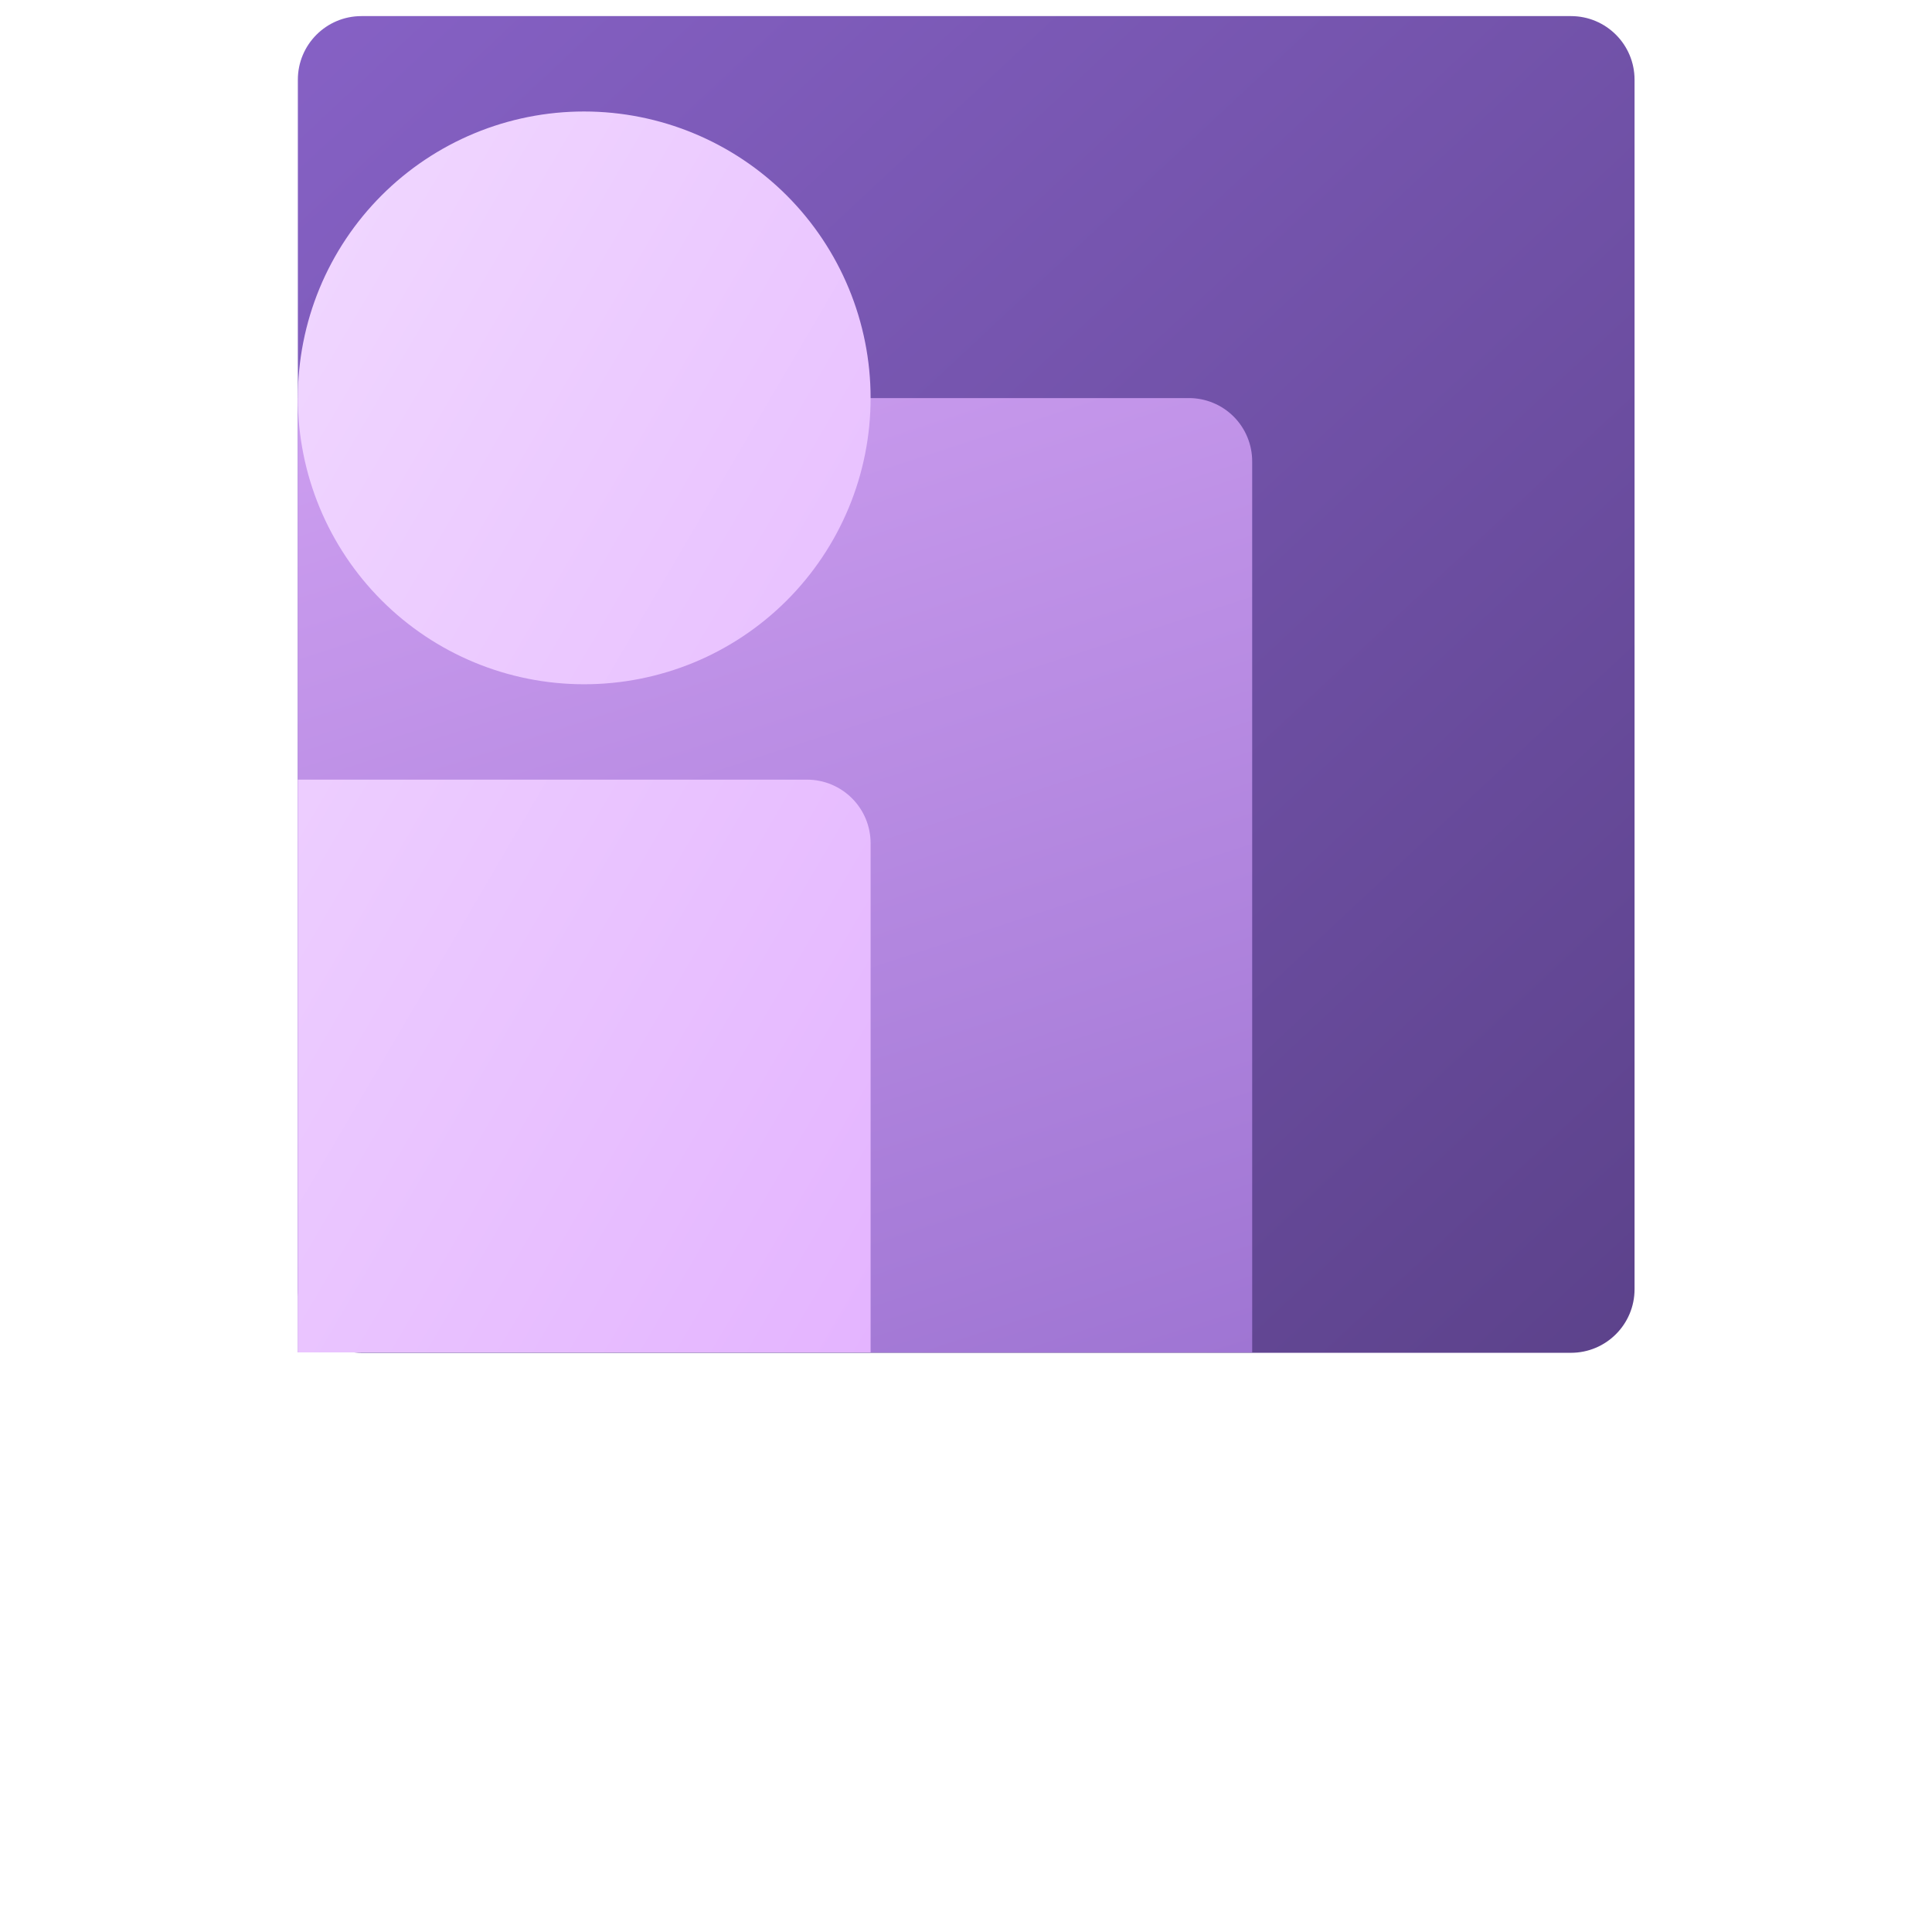
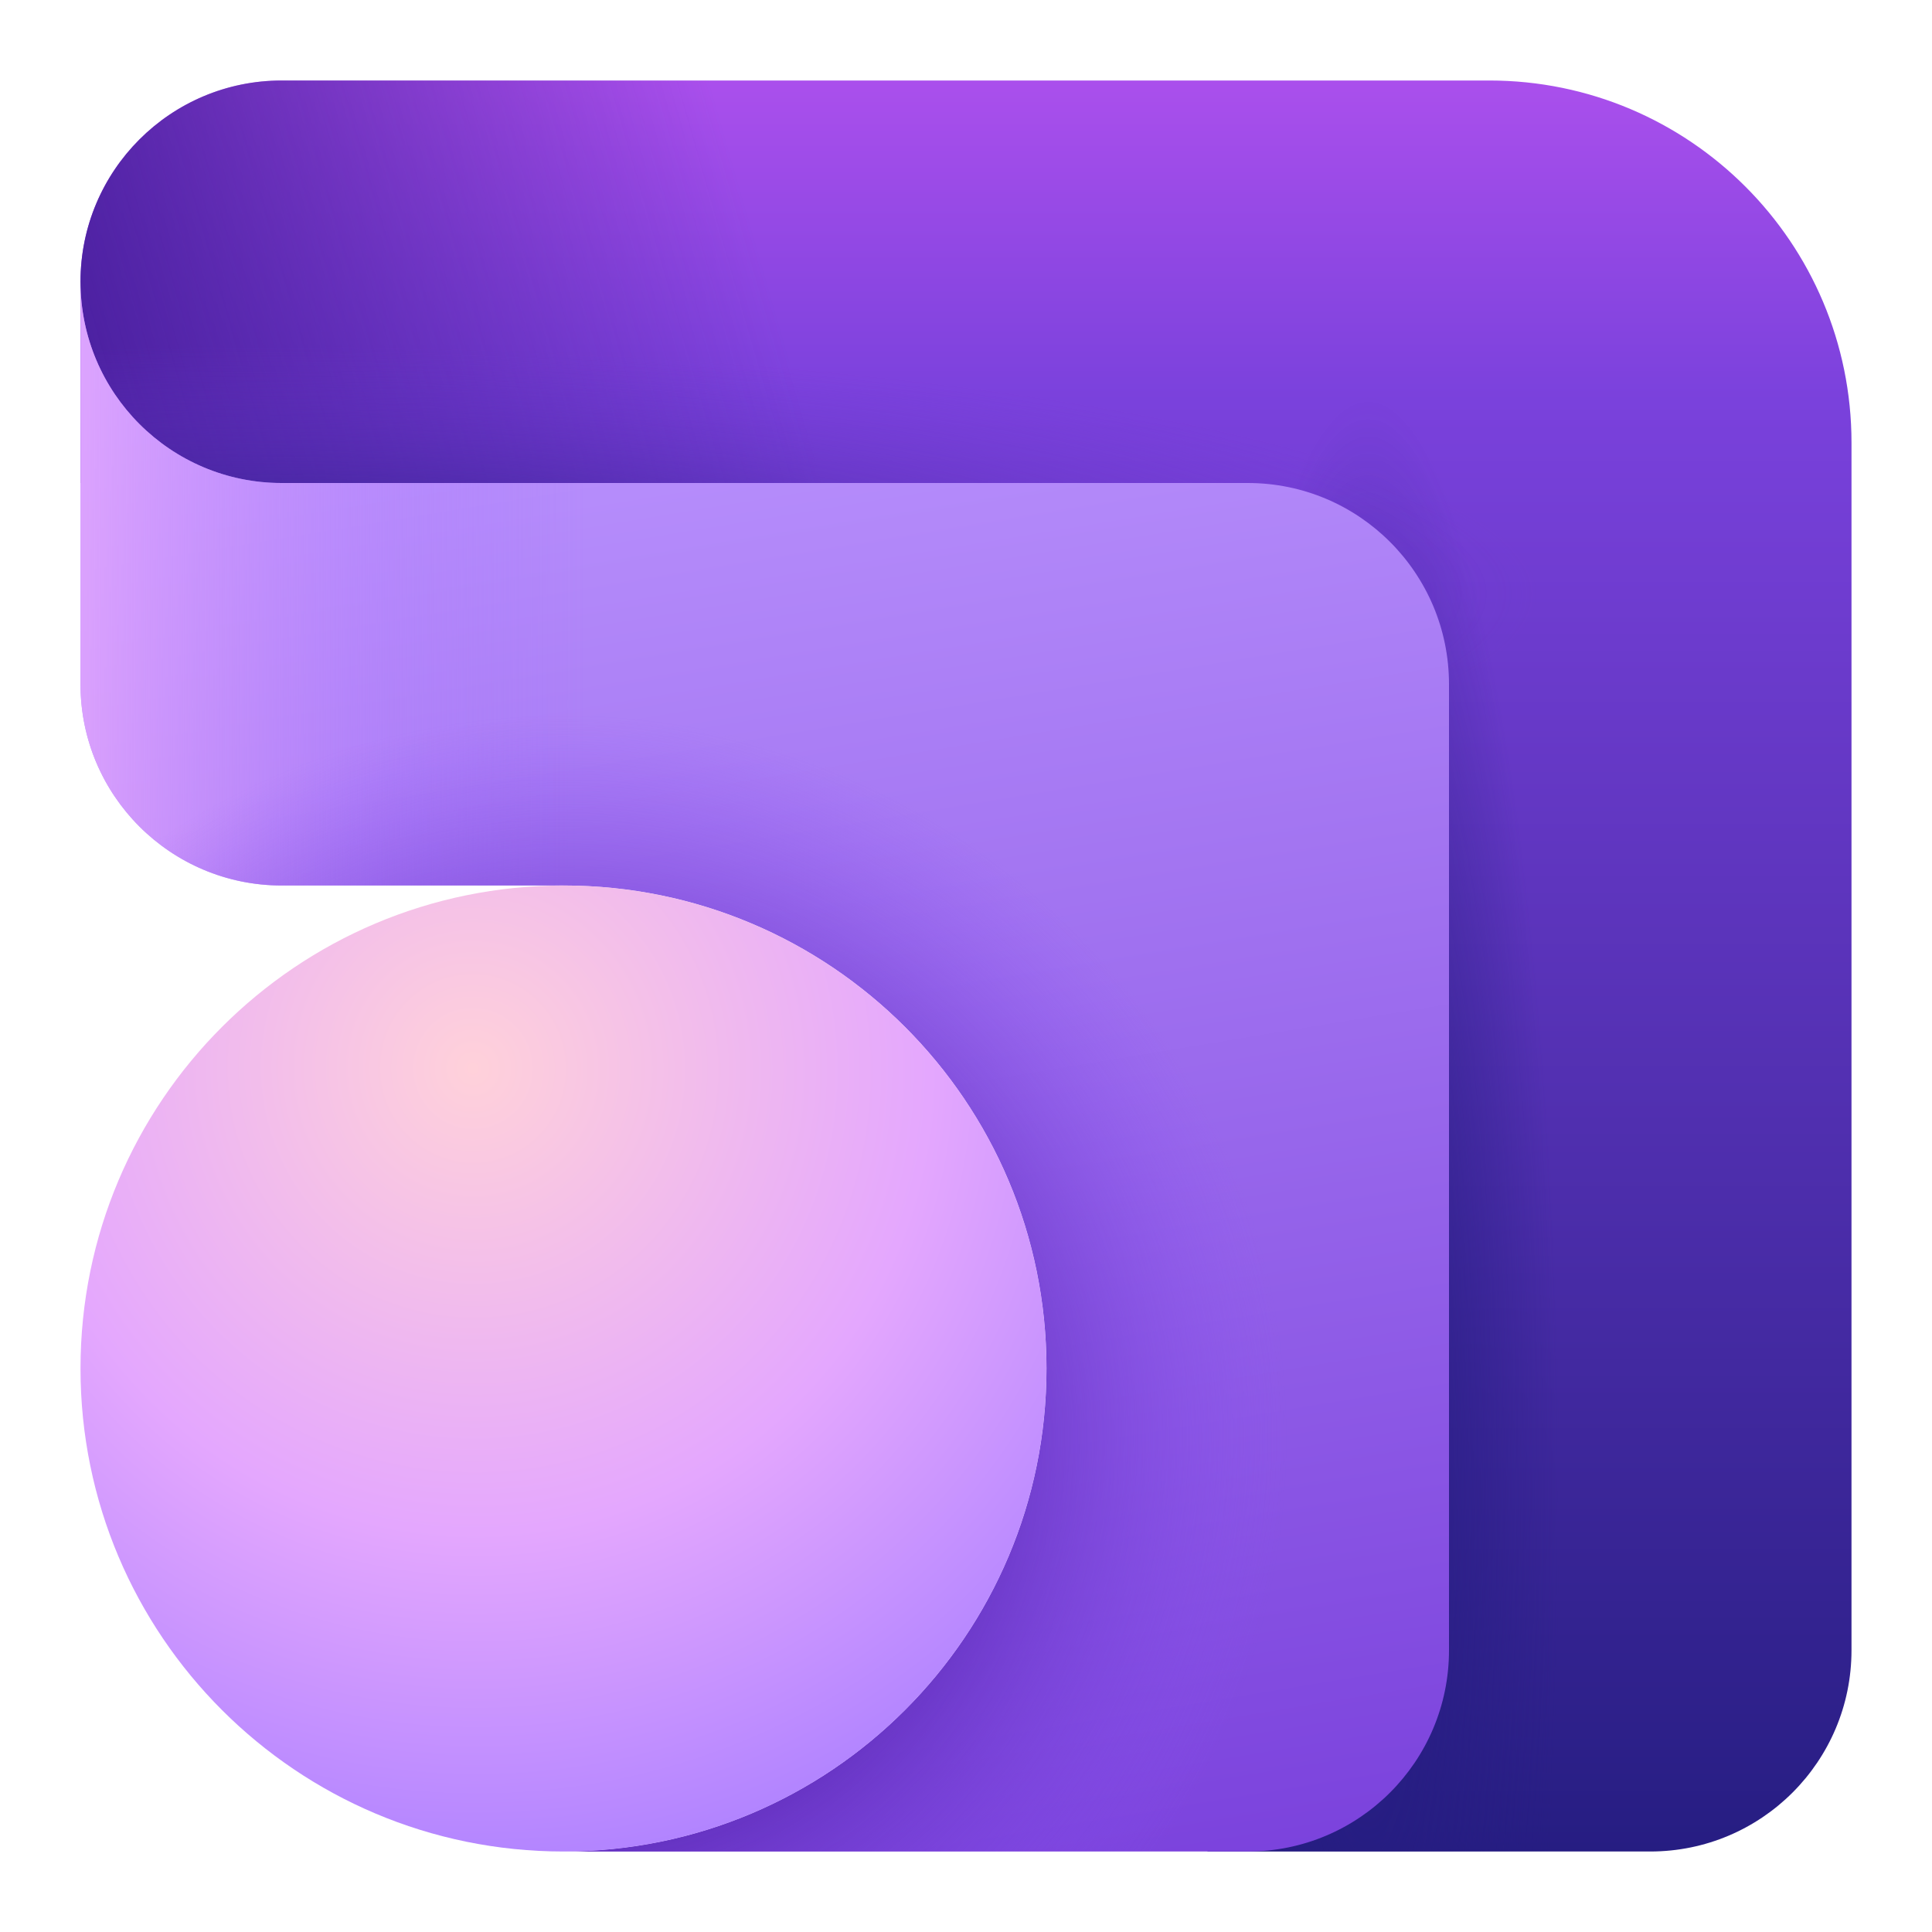
- <svg xmlns="http://www.w3.org/2000/svg" width="48" height="48" viewBox="0 0 48 48" fill="none">
-   <path d="M39.03 0.4H8.98C8.107 0.4 7.4 1.107 7.4 1.98V32.03C7.4 32.903 8.107 33.61 8.98 33.61H39.03C39.903 33.61 40.61 32.903 40.61 32.03V1.98C40.61 1.107 39.903 0.4 39.03 0.4Z" fill="url(#paint0_linear_52_199)" />
-   <path d="M7.4 9.89H29.53C29.738 9.889 29.944 9.929 30.136 10.008C30.328 10.086 30.503 10.203 30.65 10.35C30.797 10.497 30.913 10.671 30.992 10.864C31.071 11.056 31.111 11.262 31.11 11.47V33.6H7.4V9.89Z" fill="url(#paint1_linear_52_199)" />
-   <path fill-rule="evenodd" clip-rule="evenodd" d="M14.51 17C15.445 17.001 16.37 16.818 17.234 16.462C18.098 16.105 18.883 15.581 19.544 14.921C20.205 14.261 20.73 13.476 21.088 12.613C21.446 11.75 21.63 10.825 21.63 9.89C21.63 8.002 20.88 6.191 19.545 4.855C18.209 3.52 16.398 2.77 14.51 2.77C13.575 2.77 12.65 2.954 11.787 3.312C10.924 3.67 10.139 4.195 9.479 4.856C8.819 5.517 8.295 6.302 7.938 7.166C7.582 8.03 7.399 8.955 7.4 9.89C7.4 11.776 8.149 13.584 9.483 14.918C10.816 16.251 12.624 17 14.51 17ZM20.05 19.37H7.4V33.6H21.63V20.95C21.63 20.531 21.464 20.129 21.167 19.833C20.871 19.537 20.469 19.37 20.05 19.37Z" fill="url(#paint2_linear_52_199)" />
+ <svg xmlns="http://www.w3.org/2000/svg" width="96" height="96" viewBox="0 0 96 96" fill="none">
+   <path d="M4 14C4 8.477 8.477 4 14 4H74C83.941 4 92 12.059 92 22V82C92 87.523 87.523 92 82 92H60V24H4V14Z" fill="url(#paint0_linear_5999_893)" />
+   <path d="M4 14C4 8.477 8.477 4 14 4H74C83.941 4 92 12.059 92 22V82C92 87.523 87.523 92 82 92H60V24H4V14Z" fill="url(#paint1_linear_5999_893)" />
+   <path d="M4 14C4 8.477 8.477 4 14 4H74C83.941 4 92 12.059 92 22V82C92 87.523 87.523 92 82 92H60V24H4V14Z" fill="url(#paint2_radial_5999_893)" />
+   <path d="M4 14C4 8.477 8.477 4 14 4H74C83.941 4 92 12.059 92 22V82C92 87.523 87.523 92 82 92H60V24H4V14Z" fill="url(#paint3_radial_5999_893)" />
+   <path d="M4 14C4 19.523 8.477 24 14 24H62C67.523 24 72 28.477 72 34V82C72 87.523 67.523 92 62 92H28C41.255 92 52 81.255 52 68C52 54.745 41.255 44 28 44H14C8.477 44 4 39.523 4 34V10V14Z" fill="url(#paint4_linear_5999_893)" />
+   <path d="M4 14C4 19.523 8.477 24 14 24H62C67.523 24 72 28.477 72 34V82C72 87.523 67.523 92 62 92H28C41.255 92 52 81.255 52 68C52 54.745 41.255 44 28 44H14C8.477 44 4 39.523 4 34V10V14Z" fill="url(#paint5_linear_5999_893)" fill-opacity="0.8" />
+   <path d="M4 14C4 19.523 8.477 24 14 24H62C67.523 24 72 28.477 72 34V82C72 87.523 67.523 92 62 92H28C41.255 92 52 81.255 52 68C52 54.745 41.255 44 28 44H14C8.477 44 4 39.523 4 34V10V14Z" fill="url(#paint6_radial_5999_893)" />
+   <path d="M28 92C41.255 92 52 81.255 52 68C52 54.745 41.255 44 28 44C14.745 44 4 54.745 4 68C4 81.255 14.745 92 28 92Z" fill="url(#paint7_radial_5999_893)" />
  <defs>
-     <linearGradient id="paint0_linear_52_199" x1="7.99" y1="-0.15" x2="40.01" y2="34.16" gradientUnits="userSpaceOnUse">
-       <stop stop-color="#8661C5" />
-       <stop offset="1" stop-color="#5C428B" />
+     <linearGradient id="paint0_linear_5999_893" x1="92" y1="-6.5" x2="92" y2="92" gradientUnits="userSpaceOnUse">
+       <stop stop-color="#CA59F7" />
+       <stop offset="0.268" stop-color="#7A41DC" />
+       <stop offset="1" stop-color="#261D82" />
    </linearGradient>
-     <linearGradient id="paint1_linear_52_199" x1="14.44" y1="7.6" x2="23.68" y2="36.02" gradientUnits="userSpaceOnUse">
-       <stop stop-color="#CD9EF0" />
-       <stop offset="1" stop-color="#9F75D3" />
+     <linearGradient id="paint1_linear_5999_893" x1="37" y1="10" x2="4" y2="19.5" gradientUnits="userSpaceOnUse">
+       <stop stop-color="#4B20A0" stop-opacity="0" />
+       <stop offset="1" stop-color="#4B20A0" />
    </linearGradient>
-     <linearGradient id="paint2_linear_52_199" x1="1.5" y1="12.09" x2="25.87" y2="26.35" gradientUnits="userSpaceOnUse">
-       <stop stop-color="#F1D9FF" />
-       <stop offset="1" stop-color="#E4B4FF" />
+     <radialGradient id="paint2_radial_5999_893" cx="0" cy="0" r="1" gradientUnits="userSpaceOnUse" gradientTransform="translate(68 74.5) rotate(-90) scale(55 9.50036)">
+       <stop stop-color="#261D82" />
+       <stop offset="1" stop-color="#261D82" stop-opacity="0" />
+     </radialGradient>
+     <radialGradient id="paint3_radial_5999_893" cx="0" cy="0" r="1" gradientUnits="userSpaceOnUse" gradientTransform="translate(13.5 29.5) scale(63 12.3455)">
+       <stop stop-color="#261D82" />
+       <stop offset="1" stop-color="#6D37CD" stop-opacity="0" />
+     </radialGradient>
+     <linearGradient id="paint4_linear_5999_893" x1="58.5" y1="10" x2="72" y2="92" gradientUnits="userSpaceOnUse">
+       <stop stop-color="#BD96FF" />
+       <stop offset="1" stop-color="#7A41DC" />
    </linearGradient>
+     <linearGradient id="paint5_linear_5999_893" x1="29" y1="27" x2="4" y2="27" gradientUnits="userSpaceOnUse">
+       <stop stop-color="#9C6CFE" stop-opacity="0" />
+       <stop offset="1" stop-color="#E4A7FE" />
+     </linearGradient>
+     <radialGradient id="paint6_radial_5999_893" cx="0" cy="0" r="1" gradientUnits="userSpaceOnUse" gradientTransform="translate(28 71.5) rotate(-90) scale(36)">
+       <stop offset="0.5" stop-color="#5B2AB5" />
+       <stop offset="1" stop-color="#8B52F4" stop-opacity="0" />
+     </radialGradient>
+     <radialGradient id="paint7_radial_5999_893" cx="0" cy="0" r="1" gradientUnits="userSpaceOnUse" gradientTransform="translate(23.4807 53.1195) rotate(69.9847) scale(41.3798 40.7484)">
+       <stop stop-color="#FFD1DA" />
+       <stop offset="0.557" stop-color="#E4A7FE" />
+       <stop offset="1" stop-color="#AC80FF" />
+     </radialGradient>
  </defs>
</svg>
